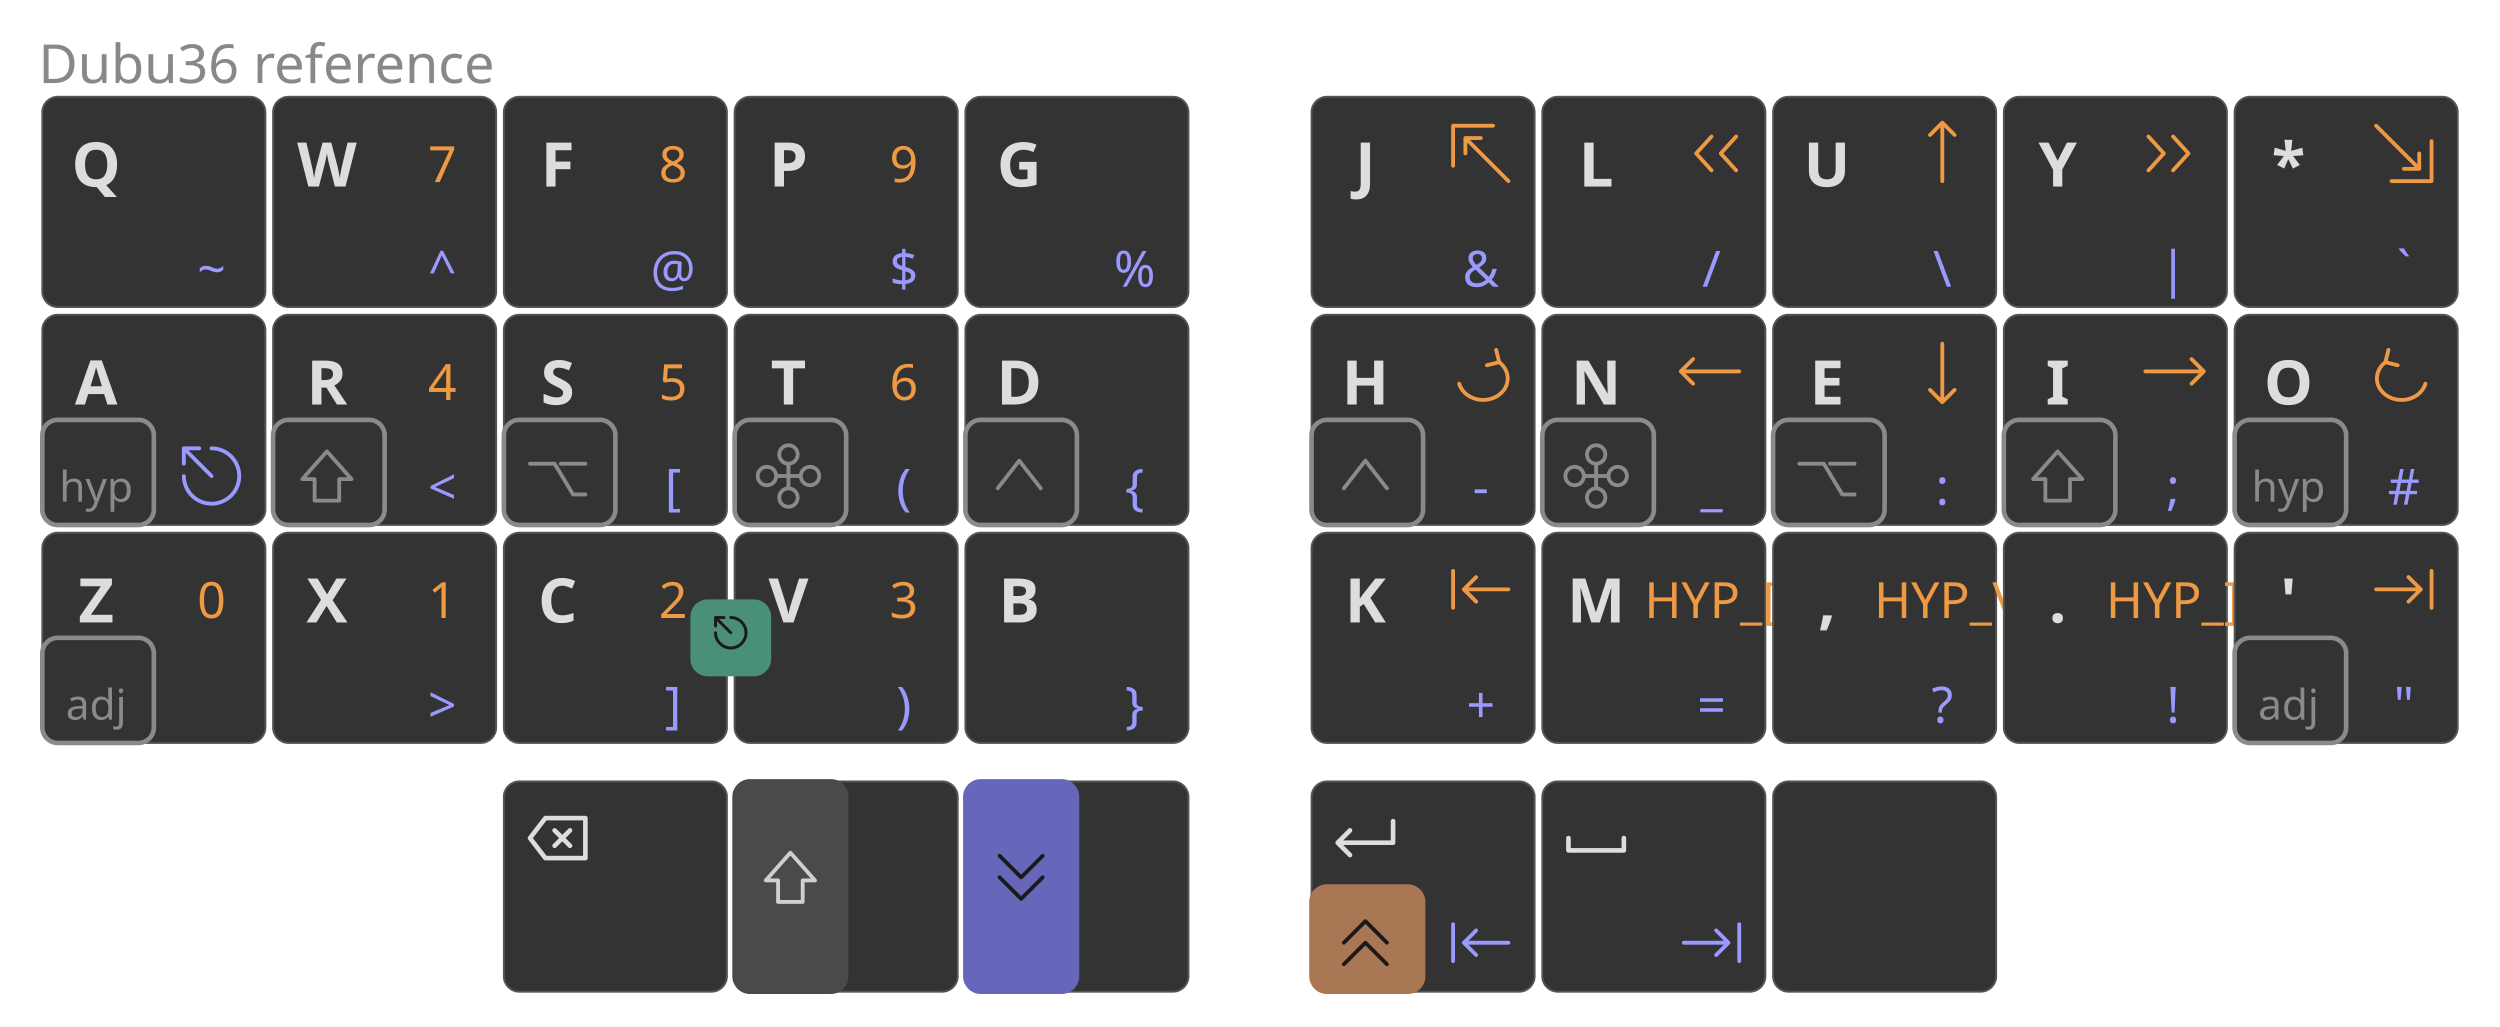
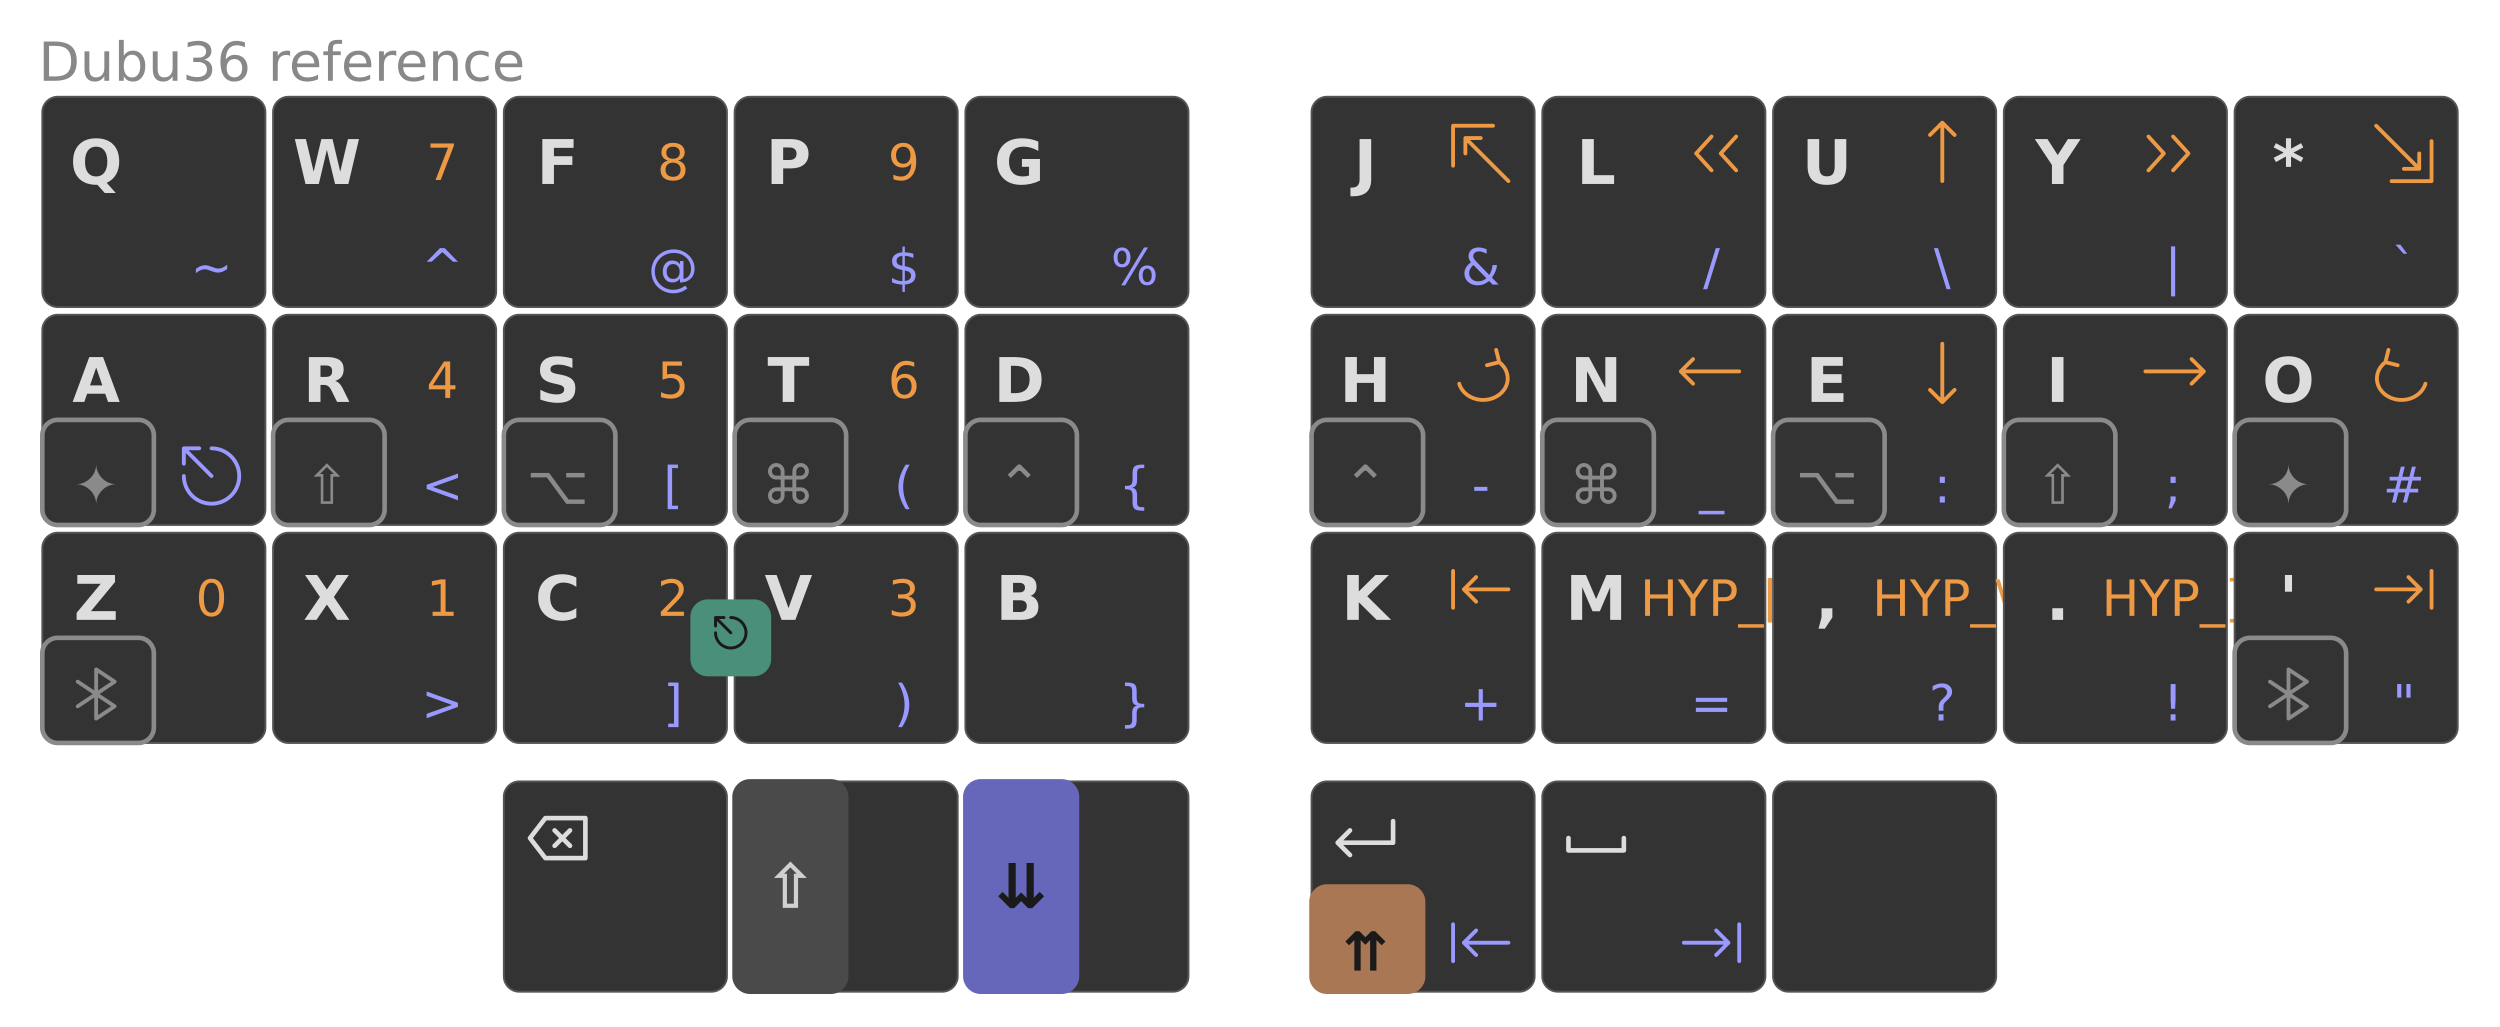
<svg xmlns="http://www.w3.org/2000/svg" class="keymap" width="650" height="267" viewBox="-10 -24 650.0 266.68">
-   <style>svg.keymap { background: #1e1e2e; font-family: sans-serif; }
+   <style>/* Cairo has no font fallback; DejaVu Sans has ⌘ ⌥ ⌃ ⇧ ✦ ⇊ ⇈. */
+     svg.keymap { background: #1e1e2e;
+                  font-family: "DejaVu Sans", "Segoe UI Symbol",
+                               "Apple Symbols", sans-serif; }
    rect.keycap { fill: #333333; stroke: #555555; stroke-width: 0.5px; }
    text { fill: #c8c8c8; text-anchor: middle; dominant-baseline: central; }
    text.base { font-size: 16px; font-weight: 600; fill: #dddddd; }
    text.hold { font-size: 11px; }
    text.sym { font-size: 13px; fill: #9999ff; }
    text.num { font-size: 13px; fill: #ee9944; }
    text.oneshot { font-size: 12px; font-weight: 600; }
    use.glyph { fill: none; stroke: #c8c8c8; stroke-width: 2.5px;
                stroke-linecap: round; stroke-linejoin: round; }
    use.glyph.base { stroke: #dddddd; stroke-width: 3px; }
    use.glyph.sym { stroke: #9999ff; }
    use.glyph.num { stroke: #ee9944; }
    use.glyph.hold.tap-preferred.mod { stroke: #8a8a8a; }
    use.glyph.hold.hold-preferred.mod, use.glyph.oneshot.mod { stroke: #d0d0d0; }
    use.glyph.hold.hold-preferred.sym, use.glyph.oneshot.sym,
    use.glyph.hold.hold-preferred.nav, use.glyph.oneshot.nav { stroke: #1a1a1a; }
    use.glyph.hold.tap-preferred.sym { stroke: #9999ff; }
    use.glyph.hold.tap-preferred.nav { stroke: #ee9944; }
    rect.hold-box { stroke-width: 1.2px; }
    rect.hold-box.tap-preferred.mod { fill: none; stroke: #8a8a8a; }
    rect.hold-box.tap-preferred.sym { fill: none; stroke: #9999ff; }
    rect.hold-box.tap-preferred.nav { fill: none; stroke: #ee9944; }
    rect.hold-box.hold-preferred.mod { fill: #4a4a4a; stroke: #4a4a4a; }
    rect.hold-box.hold-preferred.sym { fill: #6666bb; stroke: #6666bb; }
    rect.hold-box.hold-preferred.nav { fill: #aa7755; stroke: #aa7755; }
    rect.hold-box.oneshot.mod { fill: #4a4a4a; stroke: #4a4a4a; }
    rect.hold-box.oneshot.sym { fill: #6666bb; stroke: #6666bb; }
    rect.hold-box.oneshot.nav { fill: #aa7755; stroke: #aa7755; }
    text.hold.hold-preferred.mod, text.oneshot.mod { fill: #d0d0d0; font-weight: 700; }
    text.hold.hold-preferred.sym, text.oneshot.sym,
    text.hold.hold-preferred.nav, text.oneshot.nav { fill: #1a1a1a; font-weight: 700; }
    text.hold.tap-preferred { fill: #8a8a8a; }
+     text.hold.symbol { font-size: 14px; }
+     text.oneshot.symbol { font-size: 16px; }
    text.title { font-size: 14px; fill: #888888; text-anchor: start; }
    rect.combo-badge { fill: #4a8f7a; stroke: #4a8f7a; }
    use.glyph.combo { stroke: #1a1a1a; stroke-width: 3.5px; }
    text.combo { font-size: 9px; font-weight: 700; fill: #1a1a1a; }</style>
  <defs>
    <path id="glyph_backspace" class="symbol" transform="scale(0.4) translate(-24,-30)" d="M22,19l10,10 M22,29l10-10 M6,24l10,13h26v-26h-26z" />
    <path id="glyph_delete-word" class="symbol" transform="scale(0.4) translate(-24,-30)" d="M22,19l10,10 M22,29l10-10 M6,24l10,13h26v-26h-26z M6,17l-6,7,6,7" />
    <path id="glyph_return" class="symbol" transform="scale(0.4) translate(-24,-30)" d="M42,13V27H6 m8-8l-8,8l8,8" />
    <path id="glyph_space" class="symbol" transform="scale(0.4) translate(-24,-30)" d="M42,24V32H6V24" />
    <path id="glyph_escape" class="symbol" transform="scale(0.4) translate(-24,-30)" d="M24,24l-18-18 m0,10v-10h10 M24,6A18,18,0,1,1,6,24" />
    <path id="glyph_up" class="symbol" transform="scale(0.4) translate(-24,-30)" d="M24,42v-36 m-8,6l8-8l8,8" />
    <path id="glyph_down" class="symbol" transform="scale(0.4) translate(-24,-30)" d="M24,6v36 m-8,-6l8,8l8-8" />
    <path id="glyph_left" class="symbol" transform="scale(0.4) translate(-24,-30)" d="M42,24h-36 m6-8l-8,8l8,8" />
    <path id="glyph_right" class="symbol" transform="scale(0.4) translate(-24,-30)" d="M6,24h36 m-6-8l8,8l-8,8" />
    <path id="glyph_tab" class="symbol" transform="scale(0.4) translate(-24,-30)" d="M6,24h27 m-6-8l8,8l-8,8 M42,12V36" />
    <path id="glyph_btab" class="symbol" transform="scale(0.4) translate(-24,-30)" d="M42,24h-27 m6-8l-8,8l8,8 M6,12V36" />
    <path id="glyph_home" class="symbol" transform="scale(0.4) translate(-24,-30)" d="M42,42l-28-28 m0,10v-10h10 m8-8h-26v26" />
    <path id="glyph_end" class="symbol" transform="scale(0.4) translate(-24,-30)" d="M6,6l28,28 m0-10v10h-10 m-8,8h26v-26" />
    <path id="glyph_word-right" class="symbol" transform="scale(0.4) translate(-24,-30)" d="M8,13l10,11-10,11 M24,13l10,11-10,11" />
    <path id="glyph_word-left" class="symbol" transform="scale(0.4) translate(-24,-30)" d="M40,13l-10,11,10,11 M24,13l-10,11,10,11" />
    <path id="glyph_hist-fwd" class="symbol" transform="scale(0.4) translate(-24,-30)" d="M10,32A16,14,0,1,0,36,18 m-2,-8l2,8l-8,2" />
    <path id="glyph_hist-back" class="symbol" transform="scale(0.4) translate(-24,-30)" d="M38,32A16,14,0,1,1,12,18 m2,-8l-2,8l8,2" />
-     <path id="glyph_lwr" class="symbol" transform="scale(0.4) translate(-24,-30)" d="M10,10l14,14 14,-14 M10,24l14,14 14,-14" />
-     <path id="glyph_rse" class="symbol" transform="scale(0.4) translate(-24,-30)" d="M10,24l14,-14 14,14 M10,38l14,-14 14,14" />
-     <path id="glyph_shift" class="symbol" transform="scale(0.4) translate(-24,-30)" d="M24,8 L40,26 H32 V40 H16 V26 H8 Z" />
-     <path id="glyph_ctrl" class="symbol" transform="scale(0.4) translate(-24,-30)" d="M10,32 L24,14 L38,32" />
-     <path id="glyph_alt" class="symbol" transform="scale(0.4) translate(-24,-30)" d="M6,16 H22 L34,36 H42 M26,16 H42" />
-     <path id="glyph_cmd" class="symbol" transform="scale(0.4) translate(-24,-30)" d="M24,17v14 M17,24h14 M24,10m-6,0a6,6 0 1,0 12,0a6,6 0 1,0 -12,0 M24,38m-6,0a6,6 0 1,0 12,0a6,6 0 1,0 -12,0 M10,24m-6,0a6,6 0 1,0 12,0a6,6 0 1,0 -12,0 M38,24m-6,0a6,6 0 1,0 12,0a6,6 0 1,0 -12,0" />
+     <path id="glyph_bluetooth" class="symbol" transform="scale(0.4) translate(-24,-30)" d="M12,16 L36,32 L24,40 L24,8 L36,16 L12,32" />
  </defs>
  <text class="title" x="0" y="-8">Dubu36 reference</text>
  <g transform="translate(0.00,0.00)">
    <rect class="keycap" x="1.0" y="1.0" width="58.0" height="54.67" rx="4.0" ry="4.0" />
    <text class="base" x="15.0" y="18.134">Q</text>
    <text class="sym" x="45.0" y="45.336">~</text>
  </g>
  <g transform="translate(60.00,0.00)">
    <rect class="keycap" x="1.0" y="1.0" width="58.0" height="54.67" rx="4.0" ry="4.0" />
    <text class="base" x="15.0" y="18.134">W</text>
    <text class="num" x="45.0" y="18.134">7</text>
    <text class="sym" x="45.0" y="45.336">^</text>
  </g>
  <g transform="translate(120.00,0.00)">
    <rect class="keycap" x="1.0" y="1.0" width="58.0" height="54.67" rx="4.0" ry="4.0" />
    <text class="base" x="15.0" y="18.134">F</text>
    <text class="num" x="45.0" y="18.134">8</text>
    <text class="sym" x="45.0" y="45.336">@</text>
  </g>
  <g transform="translate(180.00,0.00)">
    <rect class="keycap" x="1.0" y="1.0" width="58.0" height="54.67" rx="4.0" ry="4.0" />
    <text class="base" x="15.0" y="18.134">P</text>
    <text class="num" x="45.0" y="18.134">9</text>
    <text class="sym" x="45.0" y="45.336">$</text>
  </g>
  <g transform="translate(240.00,0.00)">
    <rect class="keycap" x="1.0" y="1.0" width="58.0" height="54.67" rx="4.0" ry="4.0" />
    <text class="base" x="15.0" y="18.134">G</text>
    <text class="sym" x="45.0" y="45.336">%</text>
  </g>
  <g transform="translate(330.00,0.00)">
    <rect class="keycap" x="1.0" y="1.0" width="58.0" height="54.67" rx="4.0" ry="4.0" />
    <text class="base" x="15.0" y="18.134">J</text>
    <use class="glyph num" href="#glyph_home" x="45.0" y="18.134" />
    <text class="sym" x="45.0" y="45.336">&amp;</text>
  </g>
  <g transform="translate(390.00,0.00)">
    <rect class="keycap" x="1.0" y="1.0" width="58.0" height="54.67" rx="4.0" ry="4.0" />
    <text class="base" x="15.0" y="18.134">L</text>
    <use class="glyph num" href="#glyph_word-left" x="45.0" y="18.134" />
    <text class="sym" x="45.0" y="45.336">/</text>
  </g>
  <g transform="translate(450.00,0.00)">
    <rect class="keycap" x="1.0" y="1.0" width="58.0" height="54.67" rx="4.0" ry="4.0" />
    <text class="base" x="15.0" y="18.134">U</text>
    <use class="glyph num" href="#glyph_up" x="45.0" y="18.134" />
    <text class="sym" x="45.0" y="45.336">\</text>
  </g>
  <g transform="translate(510.00,0.00)">
    <rect class="keycap" x="1.0" y="1.0" width="58.0" height="54.67" rx="4.0" ry="4.0" />
    <text class="base" x="15.0" y="18.134">Y</text>
    <use class="glyph num" href="#glyph_word-right" x="45.0" y="18.134" />
    <text class="sym" x="45.0" y="45.336">|</text>
  </g>
  <g transform="translate(570.00,0.00)">
    <rect class="keycap" x="1.0" y="1.0" width="58.0" height="54.67" rx="4.0" ry="4.0" />
    <text class="base" x="15.0" y="18.134">*</text>
    <use class="glyph num" href="#glyph_end" x="45.0" y="18.134" />
    <text class="sym" x="45.0" y="45.336">`</text>
  </g>
  <g transform="translate(0.00,56.67)">
    <rect class="keycap" x="1.0" y="1.0" width="58.0" height="54.67" rx="4.0" ry="4.0" />
    <rect class="hold-box tap-preferred mod" x="1.0" y="28.335" width="29.0" height="27.335" rx="4.0" ry="4.0" />
    <text class="base" x="15.0" y="18.134">A</text>
-     <text class="hold tap-preferred mod" x="15.0" y="45.336">hyp</text>
+     <text class="hold tap-preferred mod symbol" x="15.0" y="45.336">✦</text>
    <use class="glyph sym" href="#glyph_escape" x="45.0" y="45.336" />
  </g>
  <g transform="translate(60.00,56.67)">
    <rect class="keycap" x="1.0" y="1.0" width="58.0" height="54.67" rx="4.0" ry="4.0" />
    <rect class="hold-box tap-preferred mod" x="1.0" y="28.335" width="29.0" height="27.335" rx="4.0" ry="4.0" />
    <text class="base" x="15.0" y="18.134">R</text>
-     <use class="glyph hold tap-preferred mod" href="#glyph_shift" x="15.0" y="45.336" />
+     <text class="hold tap-preferred mod symbol" x="15.0" y="45.336">⇧</text>
    <text class="num" x="45.0" y="18.134">4</text>
    <text class="sym" x="45.0" y="45.336">&lt;</text>
  </g>
  <g transform="translate(120.00,56.67)">
    <rect class="keycap" x="1.0" y="1.0" width="58.0" height="54.67" rx="4.0" ry="4.0" />
    <rect class="hold-box tap-preferred mod" x="1.0" y="28.335" width="29.0" height="27.335" rx="4.0" ry="4.0" />
    <text class="base" x="15.0" y="18.134">S</text>
-     <use class="glyph hold tap-preferred mod" href="#glyph_alt" x="15.0" y="45.336" />
+     <text class="hold tap-preferred mod symbol" x="15.0" y="45.336">⌥</text>
    <text class="num" x="45.0" y="18.134">5</text>
    <text class="sym" x="45.0" y="45.336">[</text>
  </g>
  <g transform="translate(180.00,56.67)">
    <rect class="keycap" x="1.0" y="1.0" width="58.0" height="54.67" rx="4.0" ry="4.0" />
    <rect class="hold-box tap-preferred mod" x="1.0" y="28.335" width="29.0" height="27.335" rx="4.0" ry="4.0" />
    <text class="base" x="15.0" y="18.134">T</text>
-     <use class="glyph hold tap-preferred mod" href="#glyph_cmd" x="15.0" y="45.336" />
+     <text class="hold tap-preferred mod symbol" x="15.0" y="45.336">⌘</text>
    <text class="num" x="45.0" y="18.134">6</text>
    <text class="sym" x="45.0" y="45.336">(</text>
  </g>
  <g transform="translate(240.00,56.67)">
    <rect class="keycap" x="1.0" y="1.0" width="58.0" height="54.67" rx="4.0" ry="4.0" />
    <rect class="hold-box tap-preferred mod" x="1.0" y="28.335" width="29.0" height="27.335" rx="4.0" ry="4.0" />
    <text class="base" x="15.0" y="18.134">D</text>
-     <use class="glyph hold tap-preferred mod" href="#glyph_ctrl" x="15.0" y="45.336" />
+     <text class="hold tap-preferred mod symbol" x="15.0" y="45.336">⌃</text>
    <text class="sym" x="45.0" y="45.336">{</text>
  </g>
  <g transform="translate(330.00,56.67)">
    <rect class="keycap" x="1.0" y="1.0" width="58.0" height="54.67" rx="4.0" ry="4.0" />
    <rect class="hold-box tap-preferred mod" x="1.0" y="28.335" width="29.0" height="27.335" rx="4.0" ry="4.0" />
    <text class="base" x="15.0" y="18.134">H</text>
-     <use class="glyph hold tap-preferred mod" href="#glyph_ctrl" x="15.0" y="45.336" />
+     <text class="hold tap-preferred mod symbol" x="15.0" y="45.336">⌃</text>
    <use class="glyph num" href="#glyph_hist-fwd" x="45.0" y="18.134" />
    <text class="sym" x="45.0" y="45.336">-</text>
  </g>
  <g transform="translate(390.00,56.67)">
    <rect class="keycap" x="1.0" y="1.0" width="58.0" height="54.67" rx="4.0" ry="4.0" />
    <rect class="hold-box tap-preferred mod" x="1.0" y="28.335" width="29.0" height="27.335" rx="4.0" ry="4.0" />
    <text class="base" x="15.0" y="18.134">N</text>
-     <use class="glyph hold tap-preferred mod" href="#glyph_cmd" x="15.0" y="45.336" />
+     <text class="hold tap-preferred mod symbol" x="15.0" y="45.336">⌘</text>
    <use class="glyph num" href="#glyph_left" x="45.0" y="18.134" />
    <text class="sym" x="45.0" y="45.336">_</text>
  </g>
  <g transform="translate(450.00,56.67)">
    <rect class="keycap" x="1.0" y="1.0" width="58.0" height="54.67" rx="4.0" ry="4.0" />
    <rect class="hold-box tap-preferred mod" x="1.0" y="28.335" width="29.0" height="27.335" rx="4.0" ry="4.0" />
    <text class="base" x="15.0" y="18.134">E</text>
-     <use class="glyph hold tap-preferred mod" href="#glyph_alt" x="15.0" y="45.336" />
+     <text class="hold tap-preferred mod symbol" x="15.0" y="45.336">⌥</text>
    <use class="glyph num" href="#glyph_down" x="45.0" y="18.134" />
    <text class="sym" x="45.0" y="45.336">:</text>
  </g>
  <g transform="translate(510.00,56.67)">
    <rect class="keycap" x="1.0" y="1.0" width="58.0" height="54.67" rx="4.0" ry="4.0" />
    <rect class="hold-box tap-preferred mod" x="1.0" y="28.335" width="29.0" height="27.335" rx="4.0" ry="4.0" />
    <text class="base" x="15.0" y="18.134">I</text>
-     <use class="glyph hold tap-preferred mod" href="#glyph_shift" x="15.0" y="45.336" />
+     <text class="hold tap-preferred mod symbol" x="15.0" y="45.336">⇧</text>
    <use class="glyph num" href="#glyph_right" x="45.0" y="18.134" />
    <text class="sym" x="45.0" y="45.336">;</text>
  </g>
  <g transform="translate(570.00,56.67)">
    <rect class="keycap" x="1.0" y="1.0" width="58.0" height="54.67" rx="4.0" ry="4.0" />
    <rect class="hold-box tap-preferred mod" x="1.0" y="28.335" width="29.0" height="27.335" rx="4.0" ry="4.0" />
    <text class="base" x="15.0" y="18.134">O</text>
-     <text class="hold tap-preferred mod" x="15.0" y="45.336">hyp</text>
+     <text class="hold tap-preferred mod symbol" x="15.0" y="45.336">✦</text>
    <use class="glyph num" href="#glyph_hist-back" x="45.0" y="18.134" />
    <text class="sym" x="45.0" y="45.336">#</text>
  </g>
  <g transform="translate(0.00,113.34)">
    <rect class="keycap" x="1.0" y="1.0" width="58.0" height="54.67" rx="4.0" ry="4.0" />
    <rect class="hold-box tap-preferred mod" x="1.0" y="28.335" width="29.0" height="27.335" rx="4.0" ry="4.0" />
    <text class="base" x="15.0" y="18.134">Z</text>
-     <text class="hold tap-preferred mod" x="15.0" y="45.336">adj</text>
+     <use class="glyph hold tap-preferred mod" href="#glyph_bluetooth" x="15.0" y="45.336" />
    <text class="num" x="45.0" y="18.134">0</text>
  </g>
  <g transform="translate(60.00,113.34)">
    <rect class="keycap" x="1.0" y="1.0" width="58.0" height="54.67" rx="4.0" ry="4.0" />
    <text class="base" x="15.0" y="18.134">X</text>
    <text class="num" x="45.0" y="18.134">1</text>
    <text class="sym" x="45.0" y="45.336">&gt;</text>
  </g>
  <g transform="translate(120.00,113.34)">
    <rect class="keycap" x="1.0" y="1.0" width="58.0" height="54.67" rx="4.0" ry="4.0" />
    <text class="base" x="15.0" y="18.134">C</text>
    <text class="num" x="45.0" y="18.134">2</text>
    <text class="sym" x="45.0" y="45.336">]</text>
  </g>
  <g transform="translate(180.00,113.34)">
    <rect class="keycap" x="1.0" y="1.0" width="58.0" height="54.67" rx="4.0" ry="4.0" />
    <text class="base" x="15.0" y="18.134">V</text>
    <text class="num" x="45.0" y="18.134">3</text>
    <text class="sym" x="45.0" y="45.336">)</text>
  </g>
  <g transform="translate(240.00,113.34)">
    <rect class="keycap" x="1.0" y="1.0" width="58.0" height="54.67" rx="4.0" ry="4.0" />
    <text class="base" x="15.0" y="18.134">B</text>
    <text class="sym" x="45.0" y="45.336">}</text>
  </g>
  <g transform="translate(330.00,113.34)">
    <rect class="keycap" x="1.0" y="1.0" width="58.0" height="54.67" rx="4.0" ry="4.0" />
    <text class="base" x="15.0" y="18.134">K</text>
    <use class="glyph num" href="#glyph_btab" x="45.0" y="18.134" />
    <text class="sym" x="45.0" y="45.336">+</text>
  </g>
  <g transform="translate(390.00,113.34)">
    <rect class="keycap" x="1.0" y="1.0" width="58.0" height="54.67" rx="4.0" ry="4.0" />
    <text class="base" x="15.0" y="18.134">M</text>
    <text class="num" x="45.0" y="18.134">HYP_[</text>
    <text class="sym" x="45.0" y="45.336">=</text>
  </g>
  <g transform="translate(450.00,113.34)">
    <rect class="keycap" x="1.0" y="1.0" width="58.0" height="54.67" rx="4.0" ry="4.0" />
    <text class="base" x="15.0" y="18.134">,</text>
    <text class="num" x="45.0" y="18.134">HYP_\</text>
    <text class="sym" x="45.0" y="45.336">?</text>
  </g>
  <g transform="translate(510.00,113.34)">
    <rect class="keycap" x="1.0" y="1.0" width="58.0" height="54.67" rx="4.0" ry="4.0" />
    <text class="base" x="15.0" y="18.134">.</text>
    <text class="num" x="45.0" y="18.134">HYP_]</text>
    <text class="sym" x="45.0" y="45.336">!</text>
  </g>
  <g transform="translate(570.00,113.34)">
    <rect class="keycap" x="1.0" y="1.0" width="58.0" height="54.67" rx="4.0" ry="4.0" />
    <rect class="hold-box tap-preferred mod" x="1.0" y="28.335" width="29.0" height="27.335" rx="4.0" ry="4.0" />
    <text class="base" x="15.0" y="18.134">'</text>
-     <text class="hold tap-preferred mod" x="15.0" y="45.336">adj</text>
+     <use class="glyph hold tap-preferred mod" href="#glyph_bluetooth" x="15.0" y="45.336" />
    <use class="glyph num" href="#glyph_tab" x="45.0" y="18.134" />
    <text class="sym" x="45.0" y="45.336">"</text>
  </g>
  <g transform="translate(120.00,178.01)">
    <rect class="keycap" x="1.0" y="1.0" width="58.0" height="54.67" rx="4.0" ry="4.0" />
    <use class="glyph base" href="#glyph_backspace" x="15.0" y="18.134" />
  </g>
  <g transform="translate(180.00,178.01)">
    <rect class="keycap" x="1.0" y="1.0" width="58.0" height="54.67" rx="4.0" ry="4.0" />
    <rect class="hold-box oneshot mod" x="1.0" y="1.0" width="29.0" height="54.67" rx="4.0" ry="4.0" />
-     <use class="glyph oneshot mod" href="#glyph_shift" x="15.5" y="28.335" />
+     <text class="oneshot symbol mod" x="15.5" y="28.335">⇧</text>
  </g>
  <g transform="translate(240.00,178.01)">
    <rect class="keycap" x="1.0" y="1.0" width="58.0" height="54.67" rx="4.0" ry="4.0" />
    <rect class="hold-box oneshot sym" x="1.0" y="1.0" width="29.0" height="54.67" rx="4.0" ry="4.0" />
-     <use class="glyph oneshot sym" href="#glyph_lwr" x="15.5" y="28.335" />
+     <text class="oneshot symbol sym" x="15.5" y="28.335">⇊</text>
  </g>
  <g transform="translate(330.00,178.01)">
    <rect class="keycap" x="1.0" y="1.0" width="58.0" height="54.67" rx="4.0" ry="4.0" />
    <rect class="hold-box hold-preferred nav" x="1.0" y="28.335" width="29.0" height="27.335" rx="4.0" ry="4.0" />
    <use class="glyph base" href="#glyph_return" x="15.0" y="18.134" />
-     <use class="glyph hold hold-preferred nav" href="#glyph_rse" x="15.0" y="45.336" />
+     <text class="hold hold-preferred nav symbol" x="15.0" y="45.336">⇈</text>
    <use class="glyph sym" href="#glyph_btab" x="45.0" y="45.336" />
  </g>
  <g transform="translate(390.00,178.01)">
    <rect class="keycap" x="1.0" y="1.0" width="58.0" height="54.67" rx="4.0" ry="4.0" />
    <use class="glyph base" href="#glyph_space" x="15.0" y="18.134" />
    <use class="glyph sym" href="#glyph_tab" x="45.0" y="45.336" />
  </g>
  <g transform="translate(450.00,178.01)">
    <rect class="keycap" x="1.0" y="1.0" width="58.0" height="54.67" rx="4.0" ry="4.0" />
  </g>
  <g class="combo" transform="translate(180.00,141.68)">
    <rect class="combo-badge" x="-10.0" y="-9.5" width="20.0" height="19.0" rx="4.0" ry="4.0" />
    <g transform="scale(0.55)">
      <use class="glyph combo" href="#glyph_escape" />
    </g>
  </g>
</svg>
